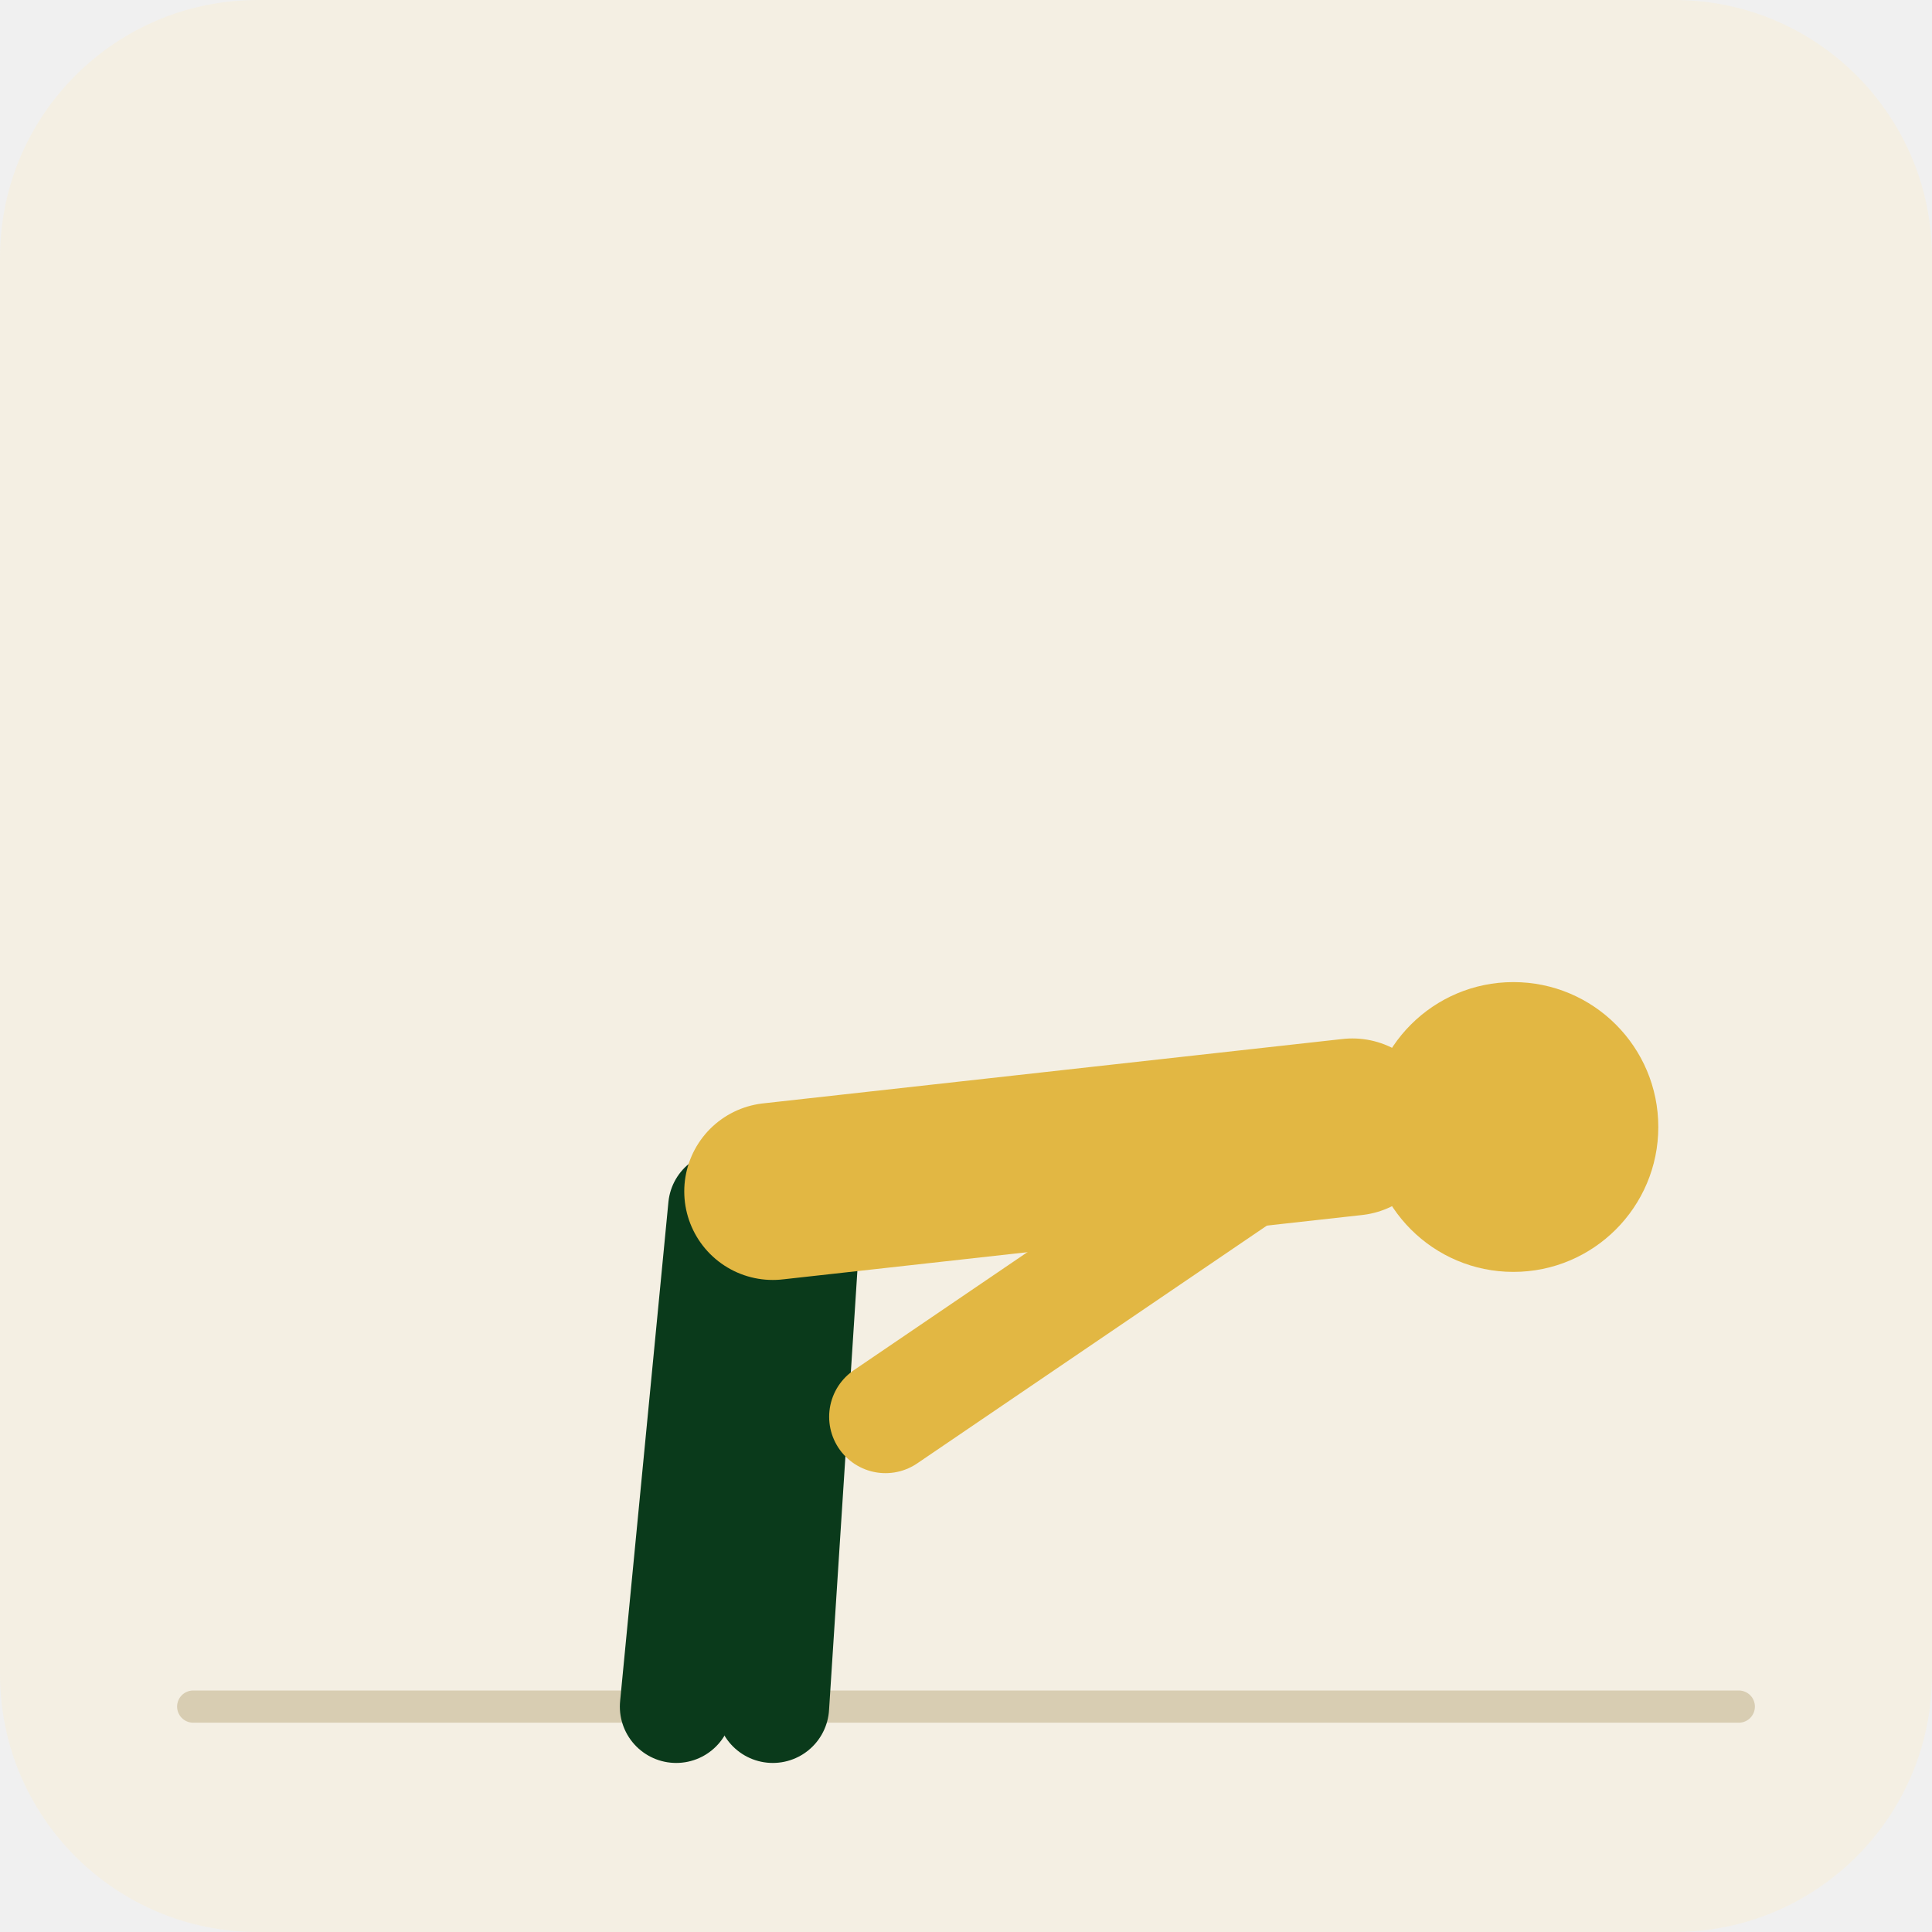
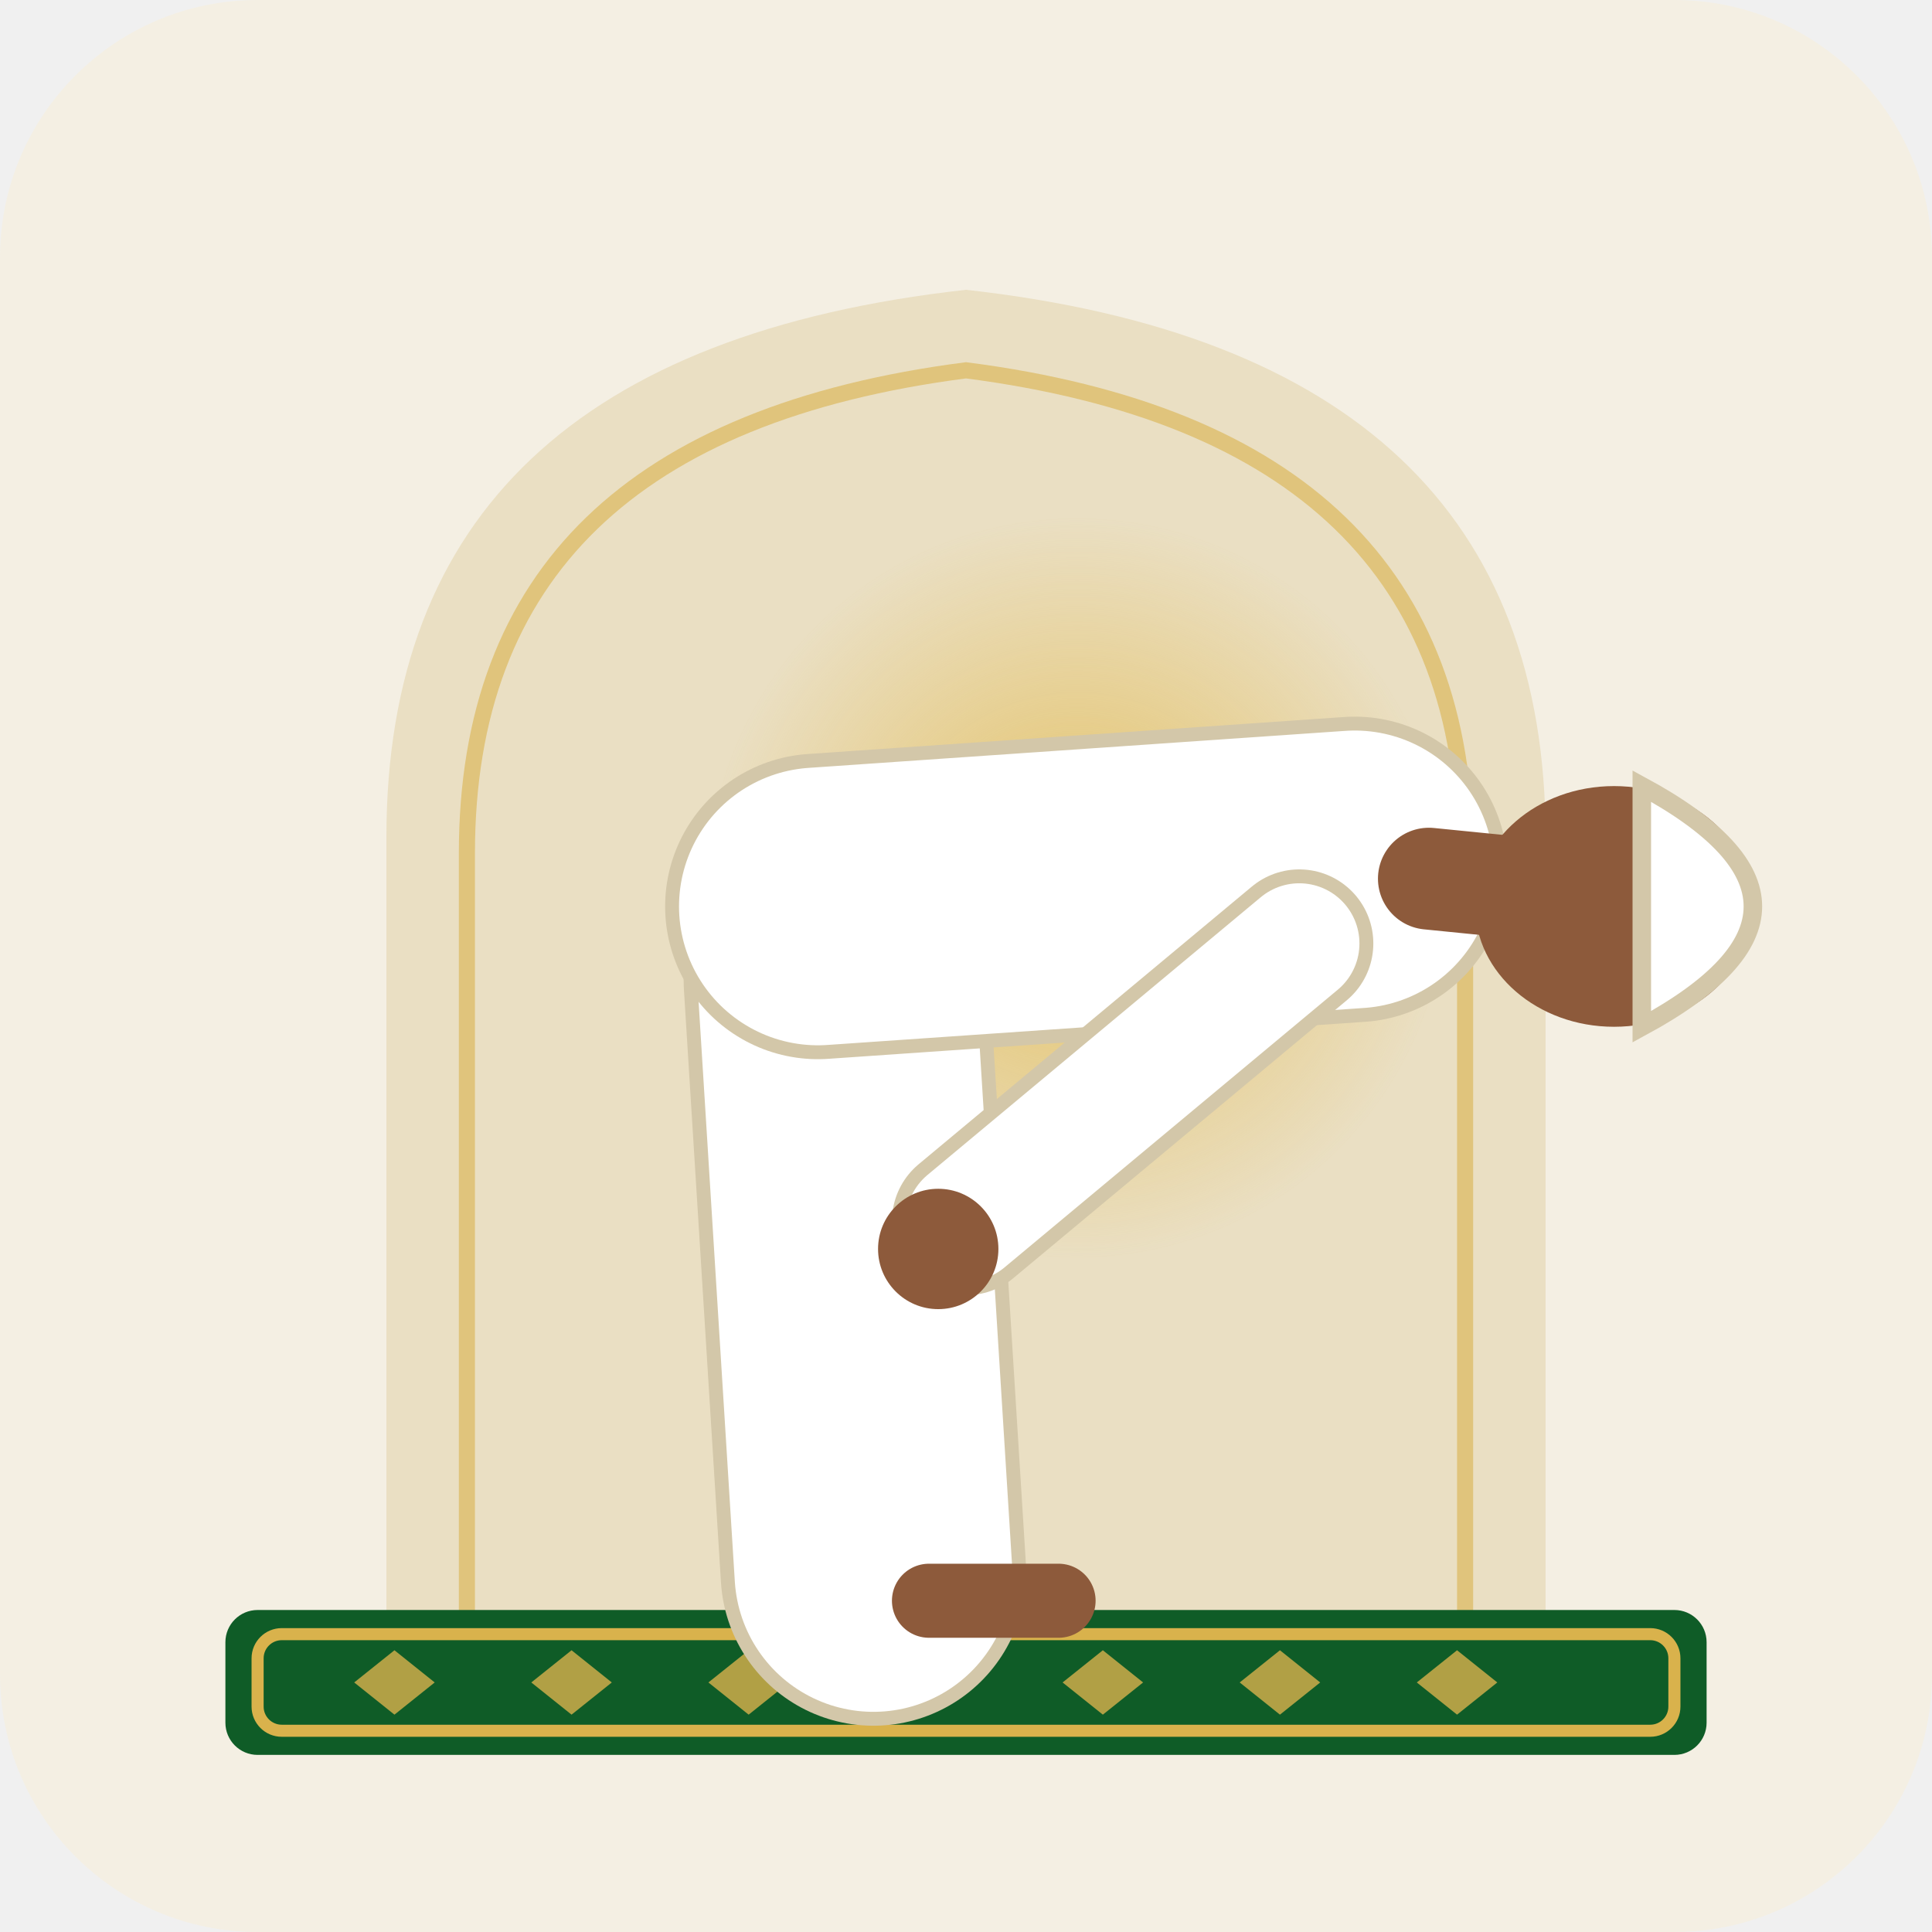
<svg xmlns="http://www.w3.org/2000/svg" viewBox="0 0 240 240" role="img" aria-label="Inclinaison (roukou’)">
+   <defs>
+     <radialGradient id="g">
+       <stop offset="0" stop-color="#E2B743" stop-opacity=".75" />
+       <stop offset="1" stop-color="#E2B743" stop-opacity="0" />
+     </radialGradient>
+     <linearGradient id="w" x1="0" x2="0" y1="0" y2="1">
+       <stop offset="0" stop-color="#A9D6F2" />
+       <stop offset="1" stop-color="#3E9AD6" />
+     </linearGradient>
+   </defs>
  <rect width="240" height="240" rx="32" fill="#F4EFE3" />
-   <line x1="24" y1="212" x2="216" y2="212" stroke="#D8CDB2" stroke-width="4" stroke-linecap="round" />
-   <path d="M84 212 L90 150" fill="none" stroke="#0A3A1B" stroke-width="14" stroke-linecap="round" stroke-linejoin="round" />
-   <path d="M96 212 L100 150" fill="none" stroke="#0A3A1B" stroke-width="14" stroke-linecap="round" stroke-linejoin="round" />
-   <path d="M96 148 L168 140" fill="none" stroke="#E2B743" stroke-width="22" stroke-linecap="round" stroke-linejoin="round" />
-   <circle cx="188" cy="140" r="18" fill="#E2B743" />
-   <path d="M160 142 L110 176" fill="none" stroke="#E2B743" stroke-width="14" stroke-linecap="round" stroke-linejoin="round" />
+   <path d="M48 214 V104 Q48 44 120 36 Q192 44 192 104 V214 Z" fill="#EADFC3" />
+   <path d="M58 214 V106 Q58 54 120 46 Q182 54 182 106 V214" fill="none" stroke="#D9B24C" stroke-width="2" opacity=".6" />
+   <rect x="28" y="200" width="184" height="18" rx="4" fill="#0F5C27" />
+   <rect x="32" y="203" width="176" height="12" rx="3" fill="none" stroke="#D9B24C" stroke-width="1.5" />
+   <path d="M44 209 l5 -4 l5 4 l-5 4 z" fill="#D9B24C" opacity=".8" />
+   <path d="M66 209 l5 -4 l5 4 l-5 4 z" fill="#D9B24C" opacity=".8" />
+   <path d="M88 209 l5 -4 l5 4 l-5 4 z" fill="#D9B24C" opacity=".8" />
+   <path d="M110 209 l5 -4 l5 4 l-5 4 z" fill="#D9B24C" opacity=".8" />
+   <path d="M132 209 l5 -4 l5 4 l-5 4 z" fill="#D9B24C" opacity=".8" />
+   <path d="M154 209 l5 -4 l5 4 l-5 4 z" fill="#D9B24C" opacity=".8" />
+   <path d="M176 209 l5 -4 l5 4 l-5 4 z" fill="#D9B24C" opacity=".8" />
+   <g transform="translate(120 200) scale(1.15) translate(-120 -200)">
+     <circle cx="132" cy="122" r="40" fill="url(#g)" />
+     <path d="M110 196 L106 132" fill="none" stroke="#D3C7A9" stroke-width="33" stroke-linecap="round" stroke-linejoin="round" />
+     <path d="M110 196 L106 132" fill="none" stroke="#FFFFFF" stroke-width="30" stroke-linecap="round" stroke-linejoin="round" />
+     <path d="M116 199 L130 199" fill="none" stroke="#8D5A3B" stroke-width="8" stroke-linecap="round" stroke-linejoin="round" />
+     <path d="M104 124 L162 120" fill="none" stroke="#D3C7A9" stroke-width="33" stroke-linecap="round" stroke-linejoin="round" />
+     <path d="M104 124 L162 120" fill="none" stroke="#FFFFFF" stroke-width="30" stroke-linecap="round" stroke-linejoin="round" />
+     <path d="M156 128 L120 158" fill="none" stroke="#D3C7A9" stroke-width="16" stroke-linecap="round" stroke-linejoin="round" />
+     <path d="M156 128 L120 158" fill="none" stroke="#FFFFFF" stroke-width="13" stroke-linecap="round" stroke-linejoin="round" />
+     <circle cx="117" cy="161" r="6.5" fill="#8D5A3B" />
+     <path d="M170 121 L180 122" fill="none" stroke="#8D5A3B" stroke-width="11" stroke-linecap="round" stroke-linejoin="round" />
+     <g transform="rotate(90 190 124)">
+       <ellipse cx="190" cy="124" rx="13" ry="15" fill="#8D5A3B" />
+       <path d="M177 121 Q190 97 203 121 Z" fill="#FFFFFF" stroke="#D3C7A9" stroke-width="2" />
+     </g>
+   </g>
</svg>
